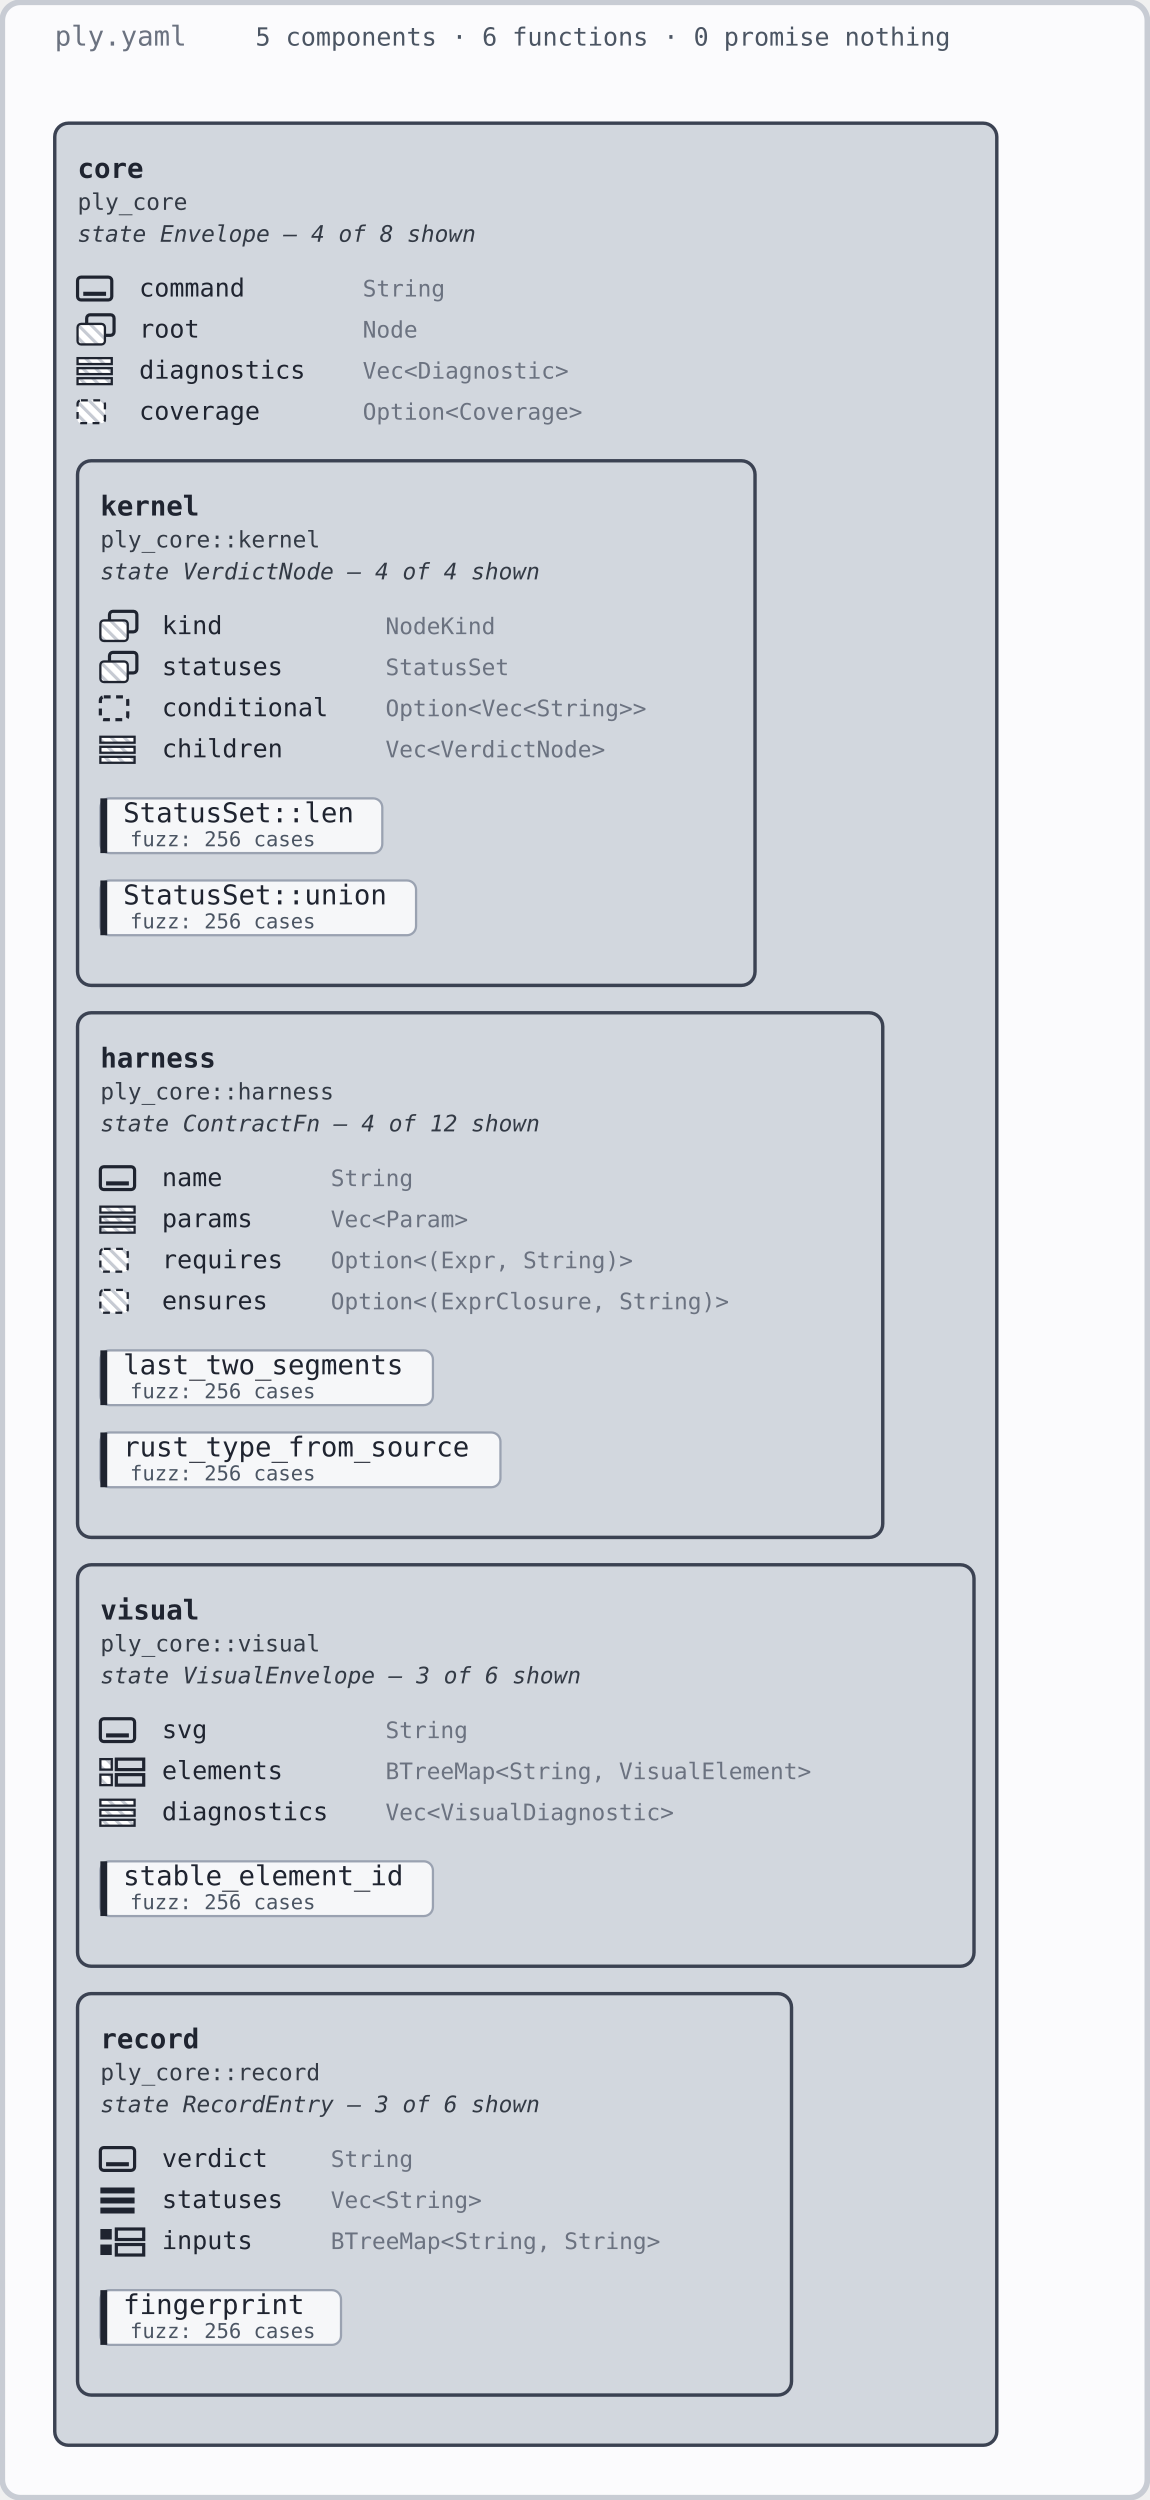
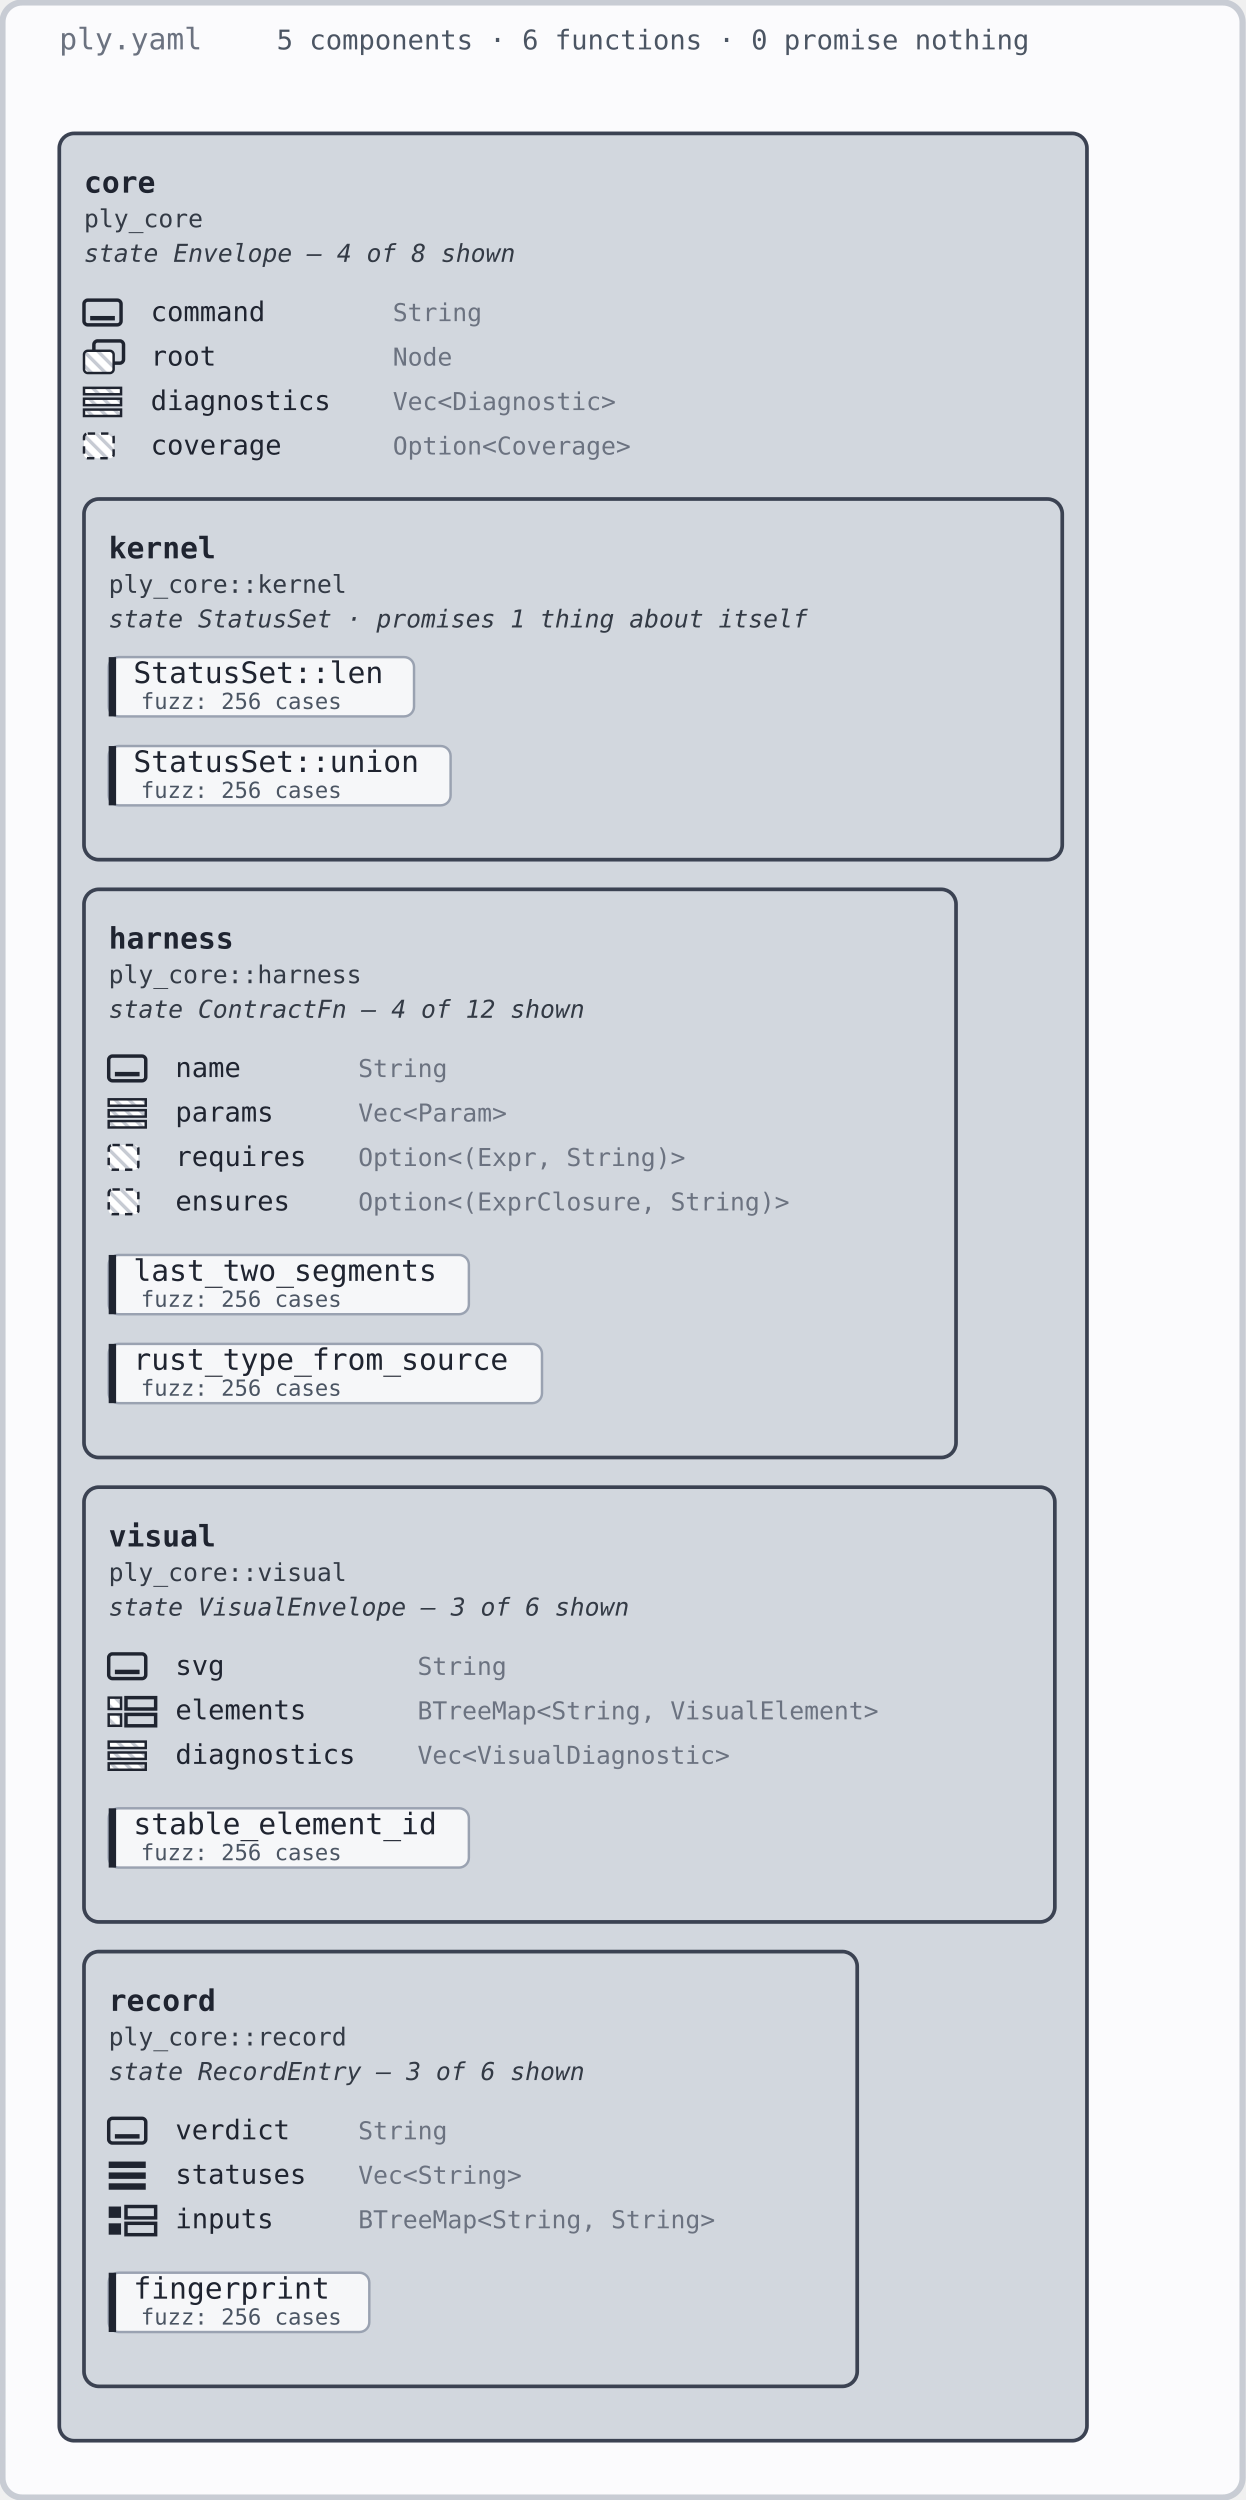
- <svg xmlns="http://www.w3.org/2000/svg" width="504.0" height="1096.0" viewBox="0 0 504.0 1096.0" font-family="monospace" font-size="12">
+ <svg xmlns="http://www.w3.org/2000/svg" width="504.0" height="1012.0" viewBox="0 0 504.0 1012.0" font-family="monospace" font-size="12">
  <style>.workspace-frame{fill:#fbfbfd;stroke:#c8ccd4;stroke-width:2.5}.workspace-title{fill:#6b7280}.verdict-strip-text{fill:#4b5563;font-size:11px}.component-box{stroke:#3b4252;stroke-width:1.5}.hollow-box{stroke-dasharray:6 4}.collapsed-stack{stroke:#3b4252;stroke-width:1.5}.pure-seal{fill:none;stroke:#3b4252}.strict-notch{fill:#1f2430}.component-name{fill:#1f2430;font-weight:bold}.component-anchor{fill:#333a45;font-size:10px}.component-owns{fill:#333a45;font-size:10px;font-style:italic}.ceiling-unclaimed{fill:url(#unclaimed-hatch)}.ceiling-tested{fill:#eef0f3}.ceiling-fuzzed{fill:#d2d7de}.ceiling-bounded{fill:#aeb6c2}.ceiling-proved{fill:#8792a3}.contract-mark{fill:#1f2430}.fn-clause{font:11px ui-monospace,SFMono-Regular,Menlo,monospace;fill:#3c4658}.cap-badge rect{fill:#eceef2;stroke:#9aa2b1}.cap-badge text{fill:#4b5563;font-size:10px}.profile-tag rect{fill:#eef2fb;stroke:#5570a8}.profile-tag text{fill:#334b78;font-size:10px}.fn-chip-box{fill:#f6f7f9;stroke:#9aa2b1}.fn-chip-box-synth{fill:#ecdff5;stroke:#9aa2b1}.fn-name{fill:#1f2430}.fn-checks{fill:#4b5563;font-size:9px}.fn-check-with{fill:#6b7280;font-size:10px}.fn-examples{fill:#6b7280;font-size:10px}.fn-shield{fill:none;stroke:#9a7a1f;font-size:13px}.unresolved-pin circle,.registry-pin circle{fill:#fff6d8;stroke:#b08900}.pin-label{fill:#7a5c00;font-size:10px;text-anchor:middle}.edge-line{fill:none;stroke:#3b4252;stroke-width:1.5}.edge-label{fill:#3b4252;font-size:10px;text-anchor:middle}.deny-line{fill:none;stroke:#c9534f;stroke-width:1.5}.deny-bar{stroke:#c9534f;stroke-width:3}.deny-except{fill:#8f2f2c;font-size:10px;text-anchor:middle}.any-node circle{fill:#eceef2;stroke:#9aa2b1}.any-label{fill:#4b5563;text-anchor:middle}.external-box{fill:none;stroke:#3b4252;stroke-width:1.5}#arrow path{fill:#3b4252}@media (prefers-color-scheme: dark){.workspace-frame{fill:#15171c;stroke:#333947}.workspace-title{fill:#8b93a1}.verdict-strip-text{fill:#a3abb9}.component-box,.collapsed-stack,.external-box{stroke:#8891a3}.component-name{fill:#e6e9ef}.component-anchor,.component-owns{fill:#98a0ae}.ceiling-unclaimed{fill:url(#unclaimed-hatch-dark)}.ceiling-tested{fill:#242832}.ceiling-fuzzed{fill:#333947}.ceiling-bounded{fill:#464e60}.ceiling-proved{fill:#5b6479}.contract-mark{fill:#c8cede}.fn-clause{fill:#aab3c4}.cap-badge rect{fill:#252a35;stroke:#6d7686}.cap-badge text{fill:#b6bdca}.profile-tag rect{fill:#1d2532;stroke:#5570a8}.profile-tag text{fill:#9fb6dd}.fn-chip-box{fill:#1c1f27;stroke:#6d7686}.fn-chip-box-synth{fill:#2a2033;stroke:#6d7686}.fn-name{fill:#e6e9ef}.fn-checks{fill:#a3abb9}.fn-check-with,.fn-examples{fill:#8b93a1}.pure-seal,.strict-notch{fill:#c8cede}.pure-seal{fill:none;stroke:#c8cede}.edge-line{stroke:#98a0ae}.edge-label{fill:#a3abb9}.deny-line,.deny-bar{stroke:#e8524b}.deny-except{fill:#e8524b}.any-node circle{fill:#252a35;stroke:#6d7686}.any-label{fill:#a3abb9}.unresolved-pin circle,.registry-pin circle{fill:#2e2814;stroke:#d4a72c}.pin-label{fill:#e3c66b}#arrow path{fill:#98a0ae}}.state-glyph-ink{fill:#1f2430}.state-glyph-out{fill:none;stroke:#1f2430;stroke-width:1.4}.state-glyph-front{fill:#fbfbfd}.state-glyph-dashed{stroke-dasharray:3 2.4}.state-glyph-hatched{fill:url(#state-hatch);stroke:#1f2430;stroke-width:1}.state-field-name{fill:#1f2430;font-size:11px}.state-field-type{fill:#6b7280;font-size:10px}@media (prefers-color-scheme: dark){.state-glyph-ink{fill:#c8cede}.state-glyph-out{fill:none;stroke:#c8cede}.state-glyph-front{fill:#15171c}.state-glyph-hatched{fill:url(#state-hatch-dark);stroke:#c8cede;stroke-width:1}.state-field-name{fill:#e6e9ef}.state-field-type{fill:#8b93a1}}</style>
  <defs>
    <marker id="arrow" viewBox="0 0 10 10" refX="8" refY="5" markerWidth="7" markerHeight="7" orient="auto-start-reverse">
      <path d="M 0 0 L 10 5 L 0 10 z" />
    </marker>
    <pattern id="unclaimed-hatch" patternUnits="userSpaceOnUse" width="8" height="8" patternTransform="rotate(45)">
      <rect width="8" height="8" fill="#fff" />
      <line x1="0" y1="0" x2="0" y2="8" stroke="#c8ccd4" stroke-width="2" />
    </pattern>
    <pattern id="unclaimed-hatch-dark" patternUnits="userSpaceOnUse" width="8" height="8" patternTransform="rotate(45)">
      <rect width="8" height="8" fill="#15171c" />
      <line x1="0" y1="0" x2="0" y2="8" stroke="#4a5262" stroke-width="2" />
    </pattern>
    <pattern id="state-hatch" patternUnits="userSpaceOnUse" width="4" height="4" patternTransform="rotate(-45)">
      <rect width="4" height="4" fill="#fff" />
      <rect width="1.4" height="4" fill="#c8ccd4" />
    </pattern>
    <pattern id="state-hatch-dark" patternUnits="userSpaceOnUse" width="4" height="4" patternTransform="rotate(-45)">
      <rect width="4" height="4" fill="#15171c" />
      <rect width="1.4" height="4" fill="#4a5262" />
    </pattern>
  </defs>
-   <rect class="workspace-frame" x="1" y="1" width="502.0" height="1094.0" rx="8" />
+   <rect class="workspace-frame" x="1" y="1" width="502.0" height="1010.0" rx="8" />
  <g>
    <text class="workspace-title" x="24.0" y="20">ply.yaml</text>
  </g>
  <g class="verdict-strip">
    <text class="verdict-strip-text" x="112.0" y="20">5 components · 6 functions · 0 promise nothing</text>
  </g>
  <g transform="translate(24.0,54.0)">
    <g class="component" data-name="core">
-       <rect class="component-box ceiling-fuzzed" x="0" y="0" width="413.0" height="1018.0" rx="6" />
+       <rect class="component-box ceiling-fuzzed" x="0" y="0" width="416.0" height="934.0" rx="6" />
      <text class="component-name" x="10.0" y="24.0">core</text>
      <text class="component-anchor" x="10.0" y="38.0">ply_core</text>
      <text class="component-owns" x="10.0" y="52.0">state Envelope — 4 of 8 shown</text>
      <g class="state-field" data-field="command">
        <rect class="state-glyph-out" x="10.0" y="67.5" width="15" height="10" rx="1.5" />
        <rect class="state-glyph-ink" x="12.5" y="73.9" width="10" height="1.8" />
        <text class="state-field-name" x="37.0" y="76.0">command</text>
        <text class="state-field-type" x="135.0" y="76.0">String</text>
      </g>
      <g class="state-field" data-field="root">
        <rect class="state-glyph-out" x="14.0" y="84.0" width="12" height="9" rx="1.5" />
        <rect class="state-glyph-out state-glyph-hatched" x="10.0" y="88.0" width="12" height="9" rx="1.5" />
        <text class="state-field-name" x="37.0" y="94.0">root</text>
        <text class="state-field-type" x="135.0" y="94.0">Node</text>
      </g>
      <g class="state-field" data-field="diagnostics">
        <rect class="state-glyph-ink state-glyph-hatched" x="10.0" y="103.0" width="15" height="2.6" />
        <rect class="state-glyph-ink state-glyph-hatched" x="10.0" y="107.4" width="15" height="2.6" />
        <rect class="state-glyph-ink state-glyph-hatched" x="10.0" y="111.8" width="15" height="2.6" />
        <text class="state-field-name" x="37.0" y="112.0">diagnostics</text>
        <text class="state-field-type" x="135.0" y="112.0">Vec&lt;Diagnostic&gt;</text>
      </g>
      <g class="state-field" data-field="coverage">
        <rect class="state-glyph-out state-glyph-dashed state-glyph-hatched" x="10.0" y="121.5" width="12" height="10" rx="1.5" />
        <text class="state-field-name" x="37.0" y="130.0">coverage</text>
        <text class="state-field-type" x="135.0" y="130.0">Option&lt;Coverage&gt;</text>
      </g>
      <g transform="translate(10.0,148.0)">
        <g class="component" data-name="kernel">
-           <rect class="component-box ceiling-fuzzed" x="0" y="0" width="297.0" height="230.0" rx="6" />
+           <rect class="component-box ceiling-fuzzed" x="0" y="0" width="396.0" height="146.0" rx="6" />
          <text class="component-name" x="10.0" y="24.0">kernel</text>
          <text class="component-anchor" x="10.0" y="38.0">ply_core::kernel</text>
-           <text class="component-owns" x="10.0" y="52.0">state VerdictNode — 4 of 4 shown</text>
-           <g class="state-field" data-field="kind">
-             <rect class="state-glyph-out" x="14.0" y="66.0" width="12" height="9" rx="1.5" />
-             <rect class="state-glyph-out state-glyph-hatched" x="10.0" y="70.0" width="12" height="9" rx="1.5" />
-             <text class="state-field-name" x="37.0" y="76.0">kind</text>
-             <text class="state-field-type" x="135.0" y="76.0">NodeKind</text>
-           </g>
-           <g class="state-field" data-field="statuses">
-             <rect class="state-glyph-out" x="14.0" y="84.0" width="12" height="9" rx="1.5" />
-             <rect class="state-glyph-out state-glyph-hatched" x="10.0" y="88.0" width="12" height="9" rx="1.5" />
-             <text class="state-field-name" x="37.0" y="94.0">statuses</text>
-             <text class="state-field-type" x="135.0" y="94.0">StatusSet</text>
-           </g>
-           <g class="state-field" data-field="conditional">
-             <rect class="state-glyph-out state-glyph-dashed" x="10.0" y="103.5" width="12" height="10" rx="1.5" />
-             <text class="state-field-name" x="37.0" y="112.0">conditional</text>
-             <text class="state-field-type" x="135.0" y="112.0">Option&lt;Vec&lt;String&gt;&gt;</text>
-           </g>
-           <g class="state-field" data-field="children">
-             <rect class="state-glyph-ink state-glyph-hatched" x="10.0" y="121.0" width="15" height="2.6" />
-             <rect class="state-glyph-ink state-glyph-hatched" x="10.0" y="125.4" width="15" height="2.6" />
-             <rect class="state-glyph-ink state-glyph-hatched" x="10.0" y="129.8" width="15" height="2.6" />
-             <text class="state-field-name" x="37.0" y="130.0">children</text>
-             <text class="state-field-type" x="135.0" y="130.0">Vec&lt;VerdictNode&gt;</text>
-           </g>
-           <g transform="translate(10.0,148.0)">
+           <text class="component-owns" x="10.0" y="52.0">state StatusSet · promises 1 thing about itself</text>
+           <g transform="translate(10.0,64.0)">
            <g class="fn-chip" data-fn="StatusSet::len">
              <rect class="fn-chip-box" x="0" y="0" width="123.6" height="24.0" rx="4" />
              <rect class="contract-mark" x="0" y="0" width="3.0" height="24.0" />
              <text class="fn-name" x="10.0" y="10.5">StatusSet::len</text>
              <text class="fn-checks" x="13.0" y="21.0">fuzz: 256 cases</text>
            </g>
          </g>
-           <g transform="translate(10.0,184.0)">
+           <g transform="translate(10.0,100.0)">
            <g class="fn-chip" data-fn="StatusSet::union">
              <rect class="fn-chip-box" x="0" y="0" width="138.4" height="24.0" rx="4" />
              <rect class="contract-mark" x="0" y="0" width="3.0" height="24.0" />
              <text class="fn-name" x="10.0" y="10.5">StatusSet::union</text>
              <text class="fn-checks" x="13.0" y="21.0">fuzz: 256 cases</text>
            </g>
          </g>
        </g>
      </g>
-       <g transform="translate(10.0,390.0)">
+       <g transform="translate(10.0,306.0)">
        <g class="component" data-name="harness">
          <rect class="component-box ceiling-fuzzed" x="0" y="0" width="353.0" height="230.0" rx="6" />
          <text class="component-name" x="10.0" y="24.0">harness</text>
          <text class="component-anchor" x="10.0" y="38.0">ply_core::harness</text>
          <text class="component-owns" x="10.0" y="52.0">state ContractFn — 4 of 12 shown</text>
          <g class="state-field" data-field="name">
            <rect class="state-glyph-out" x="10.0" y="67.5" width="15" height="10" rx="1.5" />
            <rect class="state-glyph-ink" x="12.5" y="73.9" width="10" height="1.8" />
            <text class="state-field-name" x="37.0" y="76.0">name</text>
            <text class="state-field-type" x="111.0" y="76.0">String</text>
          </g>
          <g class="state-field" data-field="params">
            <rect class="state-glyph-ink state-glyph-hatched" x="10.0" y="85.0" width="15" height="2.6" />
            <rect class="state-glyph-ink state-glyph-hatched" x="10.0" y="89.4" width="15" height="2.6" />
            <rect class="state-glyph-ink state-glyph-hatched" x="10.0" y="93.8" width="15" height="2.6" />
            <text class="state-field-name" x="37.0" y="94.0">params</text>
            <text class="state-field-type" x="111.0" y="94.0">Vec&lt;Param&gt;</text>
          </g>
          <g class="state-field" data-field="requires">
            <rect class="state-glyph-out state-glyph-dashed state-glyph-hatched" x="10.0" y="103.5" width="12" height="10" rx="1.5" />
            <text class="state-field-name" x="37.0" y="112.0">requires</text>
            <text class="state-field-type" x="111.0" y="112.0">Option&lt;(Expr, String)&gt;</text>
          </g>
          <g class="state-field" data-field="ensures">
            <rect class="state-glyph-out state-glyph-dashed state-glyph-hatched" x="10.0" y="121.5" width="12" height="10" rx="1.5" />
            <text class="state-field-name" x="37.0" y="130.0">ensures</text>
            <text class="state-field-type" x="111.0" y="130.0">Option&lt;(ExprClosure, String)&gt;</text>
          </g>
          <g transform="translate(10.0,148.0)">
            <g class="fn-chip" data-fn="last_two_segments">
              <rect class="fn-chip-box" x="0" y="0" width="145.8" height="24.0" rx="4" />
              <rect class="contract-mark" x="0" y="0" width="3.0" height="24.0" />
              <text class="fn-name" x="10.0" y="10.5">last_two_segments</text>
              <text class="fn-checks" x="13.0" y="21.0">fuzz: 256 cases</text>
            </g>
          </g>
          <g transform="translate(10.0,184.0)">
            <g class="fn-chip" data-fn="rust_type_from_source">
              <rect class="fn-chip-box" x="0" y="0" width="175.4" height="24.0" rx="4" />
              <rect class="contract-mark" x="0" y="0" width="3.0" height="24.0" />
              <text class="fn-name" x="10.0" y="10.5">rust_type_from_source</text>
              <text class="fn-checks" x="13.0" y="21.0">fuzz: 256 cases</text>
            </g>
          </g>
        </g>
      </g>
-       <g transform="translate(10.0,632.0)">
+       <g transform="translate(10.0,548.0)">
        <g class="component" data-name="visual">
          <rect class="component-box ceiling-fuzzed" x="0" y="0" width="393.0" height="176.0" rx="6" />
          <text class="component-name" x="10.0" y="24.0">visual</text>
          <text class="component-anchor" x="10.0" y="38.0">ply_core::visual</text>
          <text class="component-owns" x="10.0" y="52.0">state VisualEnvelope — 3 of 6 shown</text>
          <g class="state-field" data-field="svg">
            <rect class="state-glyph-out" x="10.0" y="67.5" width="15" height="10" rx="1.5" />
            <rect class="state-glyph-ink" x="12.5" y="73.9" width="10" height="1.8" />
            <text class="state-field-name" x="37.0" y="76.0">svg</text>
            <text class="state-field-type" x="135.0" y="76.0">String</text>
          </g>
          <g class="state-field" data-field="elements">
            <rect class="state-glyph-ink state-glyph-hatched" x="10.0" y="85.2" width="5" height="4.6" />
            <rect class="state-glyph-out" x="17.0" y="85.2" width="12" height="4.6" />
            <rect class="state-glyph-ink state-glyph-hatched" x="10.0" y="92.0" width="5" height="4.6" />
            <rect class="state-glyph-out" x="17.0" y="92.0" width="12" height="4.6" />
            <text class="state-field-name" x="37.0" y="94.0">elements</text>
            <text class="state-field-type" x="135.0" y="94.0">BTreeMap&lt;String, VisualElement&gt;</text>
          </g>
          <g class="state-field" data-field="diagnostics">
            <rect class="state-glyph-ink state-glyph-hatched" x="10.0" y="103.0" width="15" height="2.6" />
            <rect class="state-glyph-ink state-glyph-hatched" x="10.0" y="107.4" width="15" height="2.6" />
            <rect class="state-glyph-ink state-glyph-hatched" x="10.0" y="111.8" width="15" height="2.6" />
            <text class="state-field-name" x="37.0" y="112.0">diagnostics</text>
            <text class="state-field-type" x="135.0" y="112.0">Vec&lt;VisualDiagnostic&gt;</text>
          </g>
          <g transform="translate(10.0,130.0)">
            <g class="fn-chip" data-fn="stable_element_id">
              <rect class="fn-chip-box" x="0" y="0" width="145.8" height="24.0" rx="4" />
              <rect class="contract-mark" x="0" y="0" width="3.0" height="24.0" />
              <text class="fn-name" x="10.0" y="10.5">stable_element_id</text>
              <text class="fn-checks" x="13.0" y="21.0">fuzz: 256 cases</text>
            </g>
          </g>
        </g>
      </g>
-       <g transform="translate(10.0,820.0)">
+       <g transform="translate(10.0,736.0)">
        <g class="component" data-name="record">
          <rect class="component-box ceiling-fuzzed" x="0" y="0" width="313.0" height="176.0" rx="6" />
          <text class="component-name" x="10.0" y="24.0">record</text>
          <text class="component-anchor" x="10.0" y="38.0">ply_core::record</text>
          <text class="component-owns" x="10.0" y="52.0">state RecordEntry — 3 of 6 shown</text>
          <g class="state-field" data-field="verdict">
            <rect class="state-glyph-out" x="10.0" y="67.5" width="15" height="10" rx="1.5" />
            <rect class="state-glyph-ink" x="12.5" y="73.9" width="10" height="1.8" />
            <text class="state-field-name" x="37.0" y="76.0">verdict</text>
            <text class="state-field-type" x="111.0" y="76.0">String</text>
          </g>
          <g class="state-field" data-field="statuses">
            <rect class="state-glyph-ink" x="10.0" y="85.0" width="15" height="2.6" />
            <rect class="state-glyph-ink" x="10.0" y="89.4" width="15" height="2.6" />
            <rect class="state-glyph-ink" x="10.0" y="93.8" width="15" height="2.6" />
            <text class="state-field-name" x="37.0" y="94.0">statuses</text>
            <text class="state-field-type" x="111.0" y="94.0">Vec&lt;String&gt;</text>
          </g>
          <g class="state-field" data-field="inputs">
            <rect class="state-glyph-ink" x="10.0" y="103.2" width="5" height="4.6" />
            <rect class="state-glyph-out" x="17.0" y="103.2" width="12" height="4.6" />
            <rect class="state-glyph-ink" x="10.0" y="110.0" width="5" height="4.6" />
            <rect class="state-glyph-out" x="17.0" y="110.0" width="12" height="4.6" />
            <text class="state-field-name" x="37.0" y="112.0">inputs</text>
            <text class="state-field-type" x="111.0" y="112.0">BTreeMap&lt;String, String&gt;</text>
          </g>
          <g transform="translate(10.0,130.0)">
            <g class="fn-chip" data-fn="fingerprint">
              <rect class="fn-chip-box" x="0" y="0" width="105.5" height="24.0" rx="4" />
              <rect class="contract-mark" x="0" y="0" width="3.0" height="24.0" />
              <text class="fn-name" x="10.0" y="10.5">fingerprint</text>
              <text class="fn-checks" x="13.0" y="21.0">fuzz: 256 cases</text>
            </g>
          </g>
        </g>
      </g>
    </g>
  </g>
</svg>
